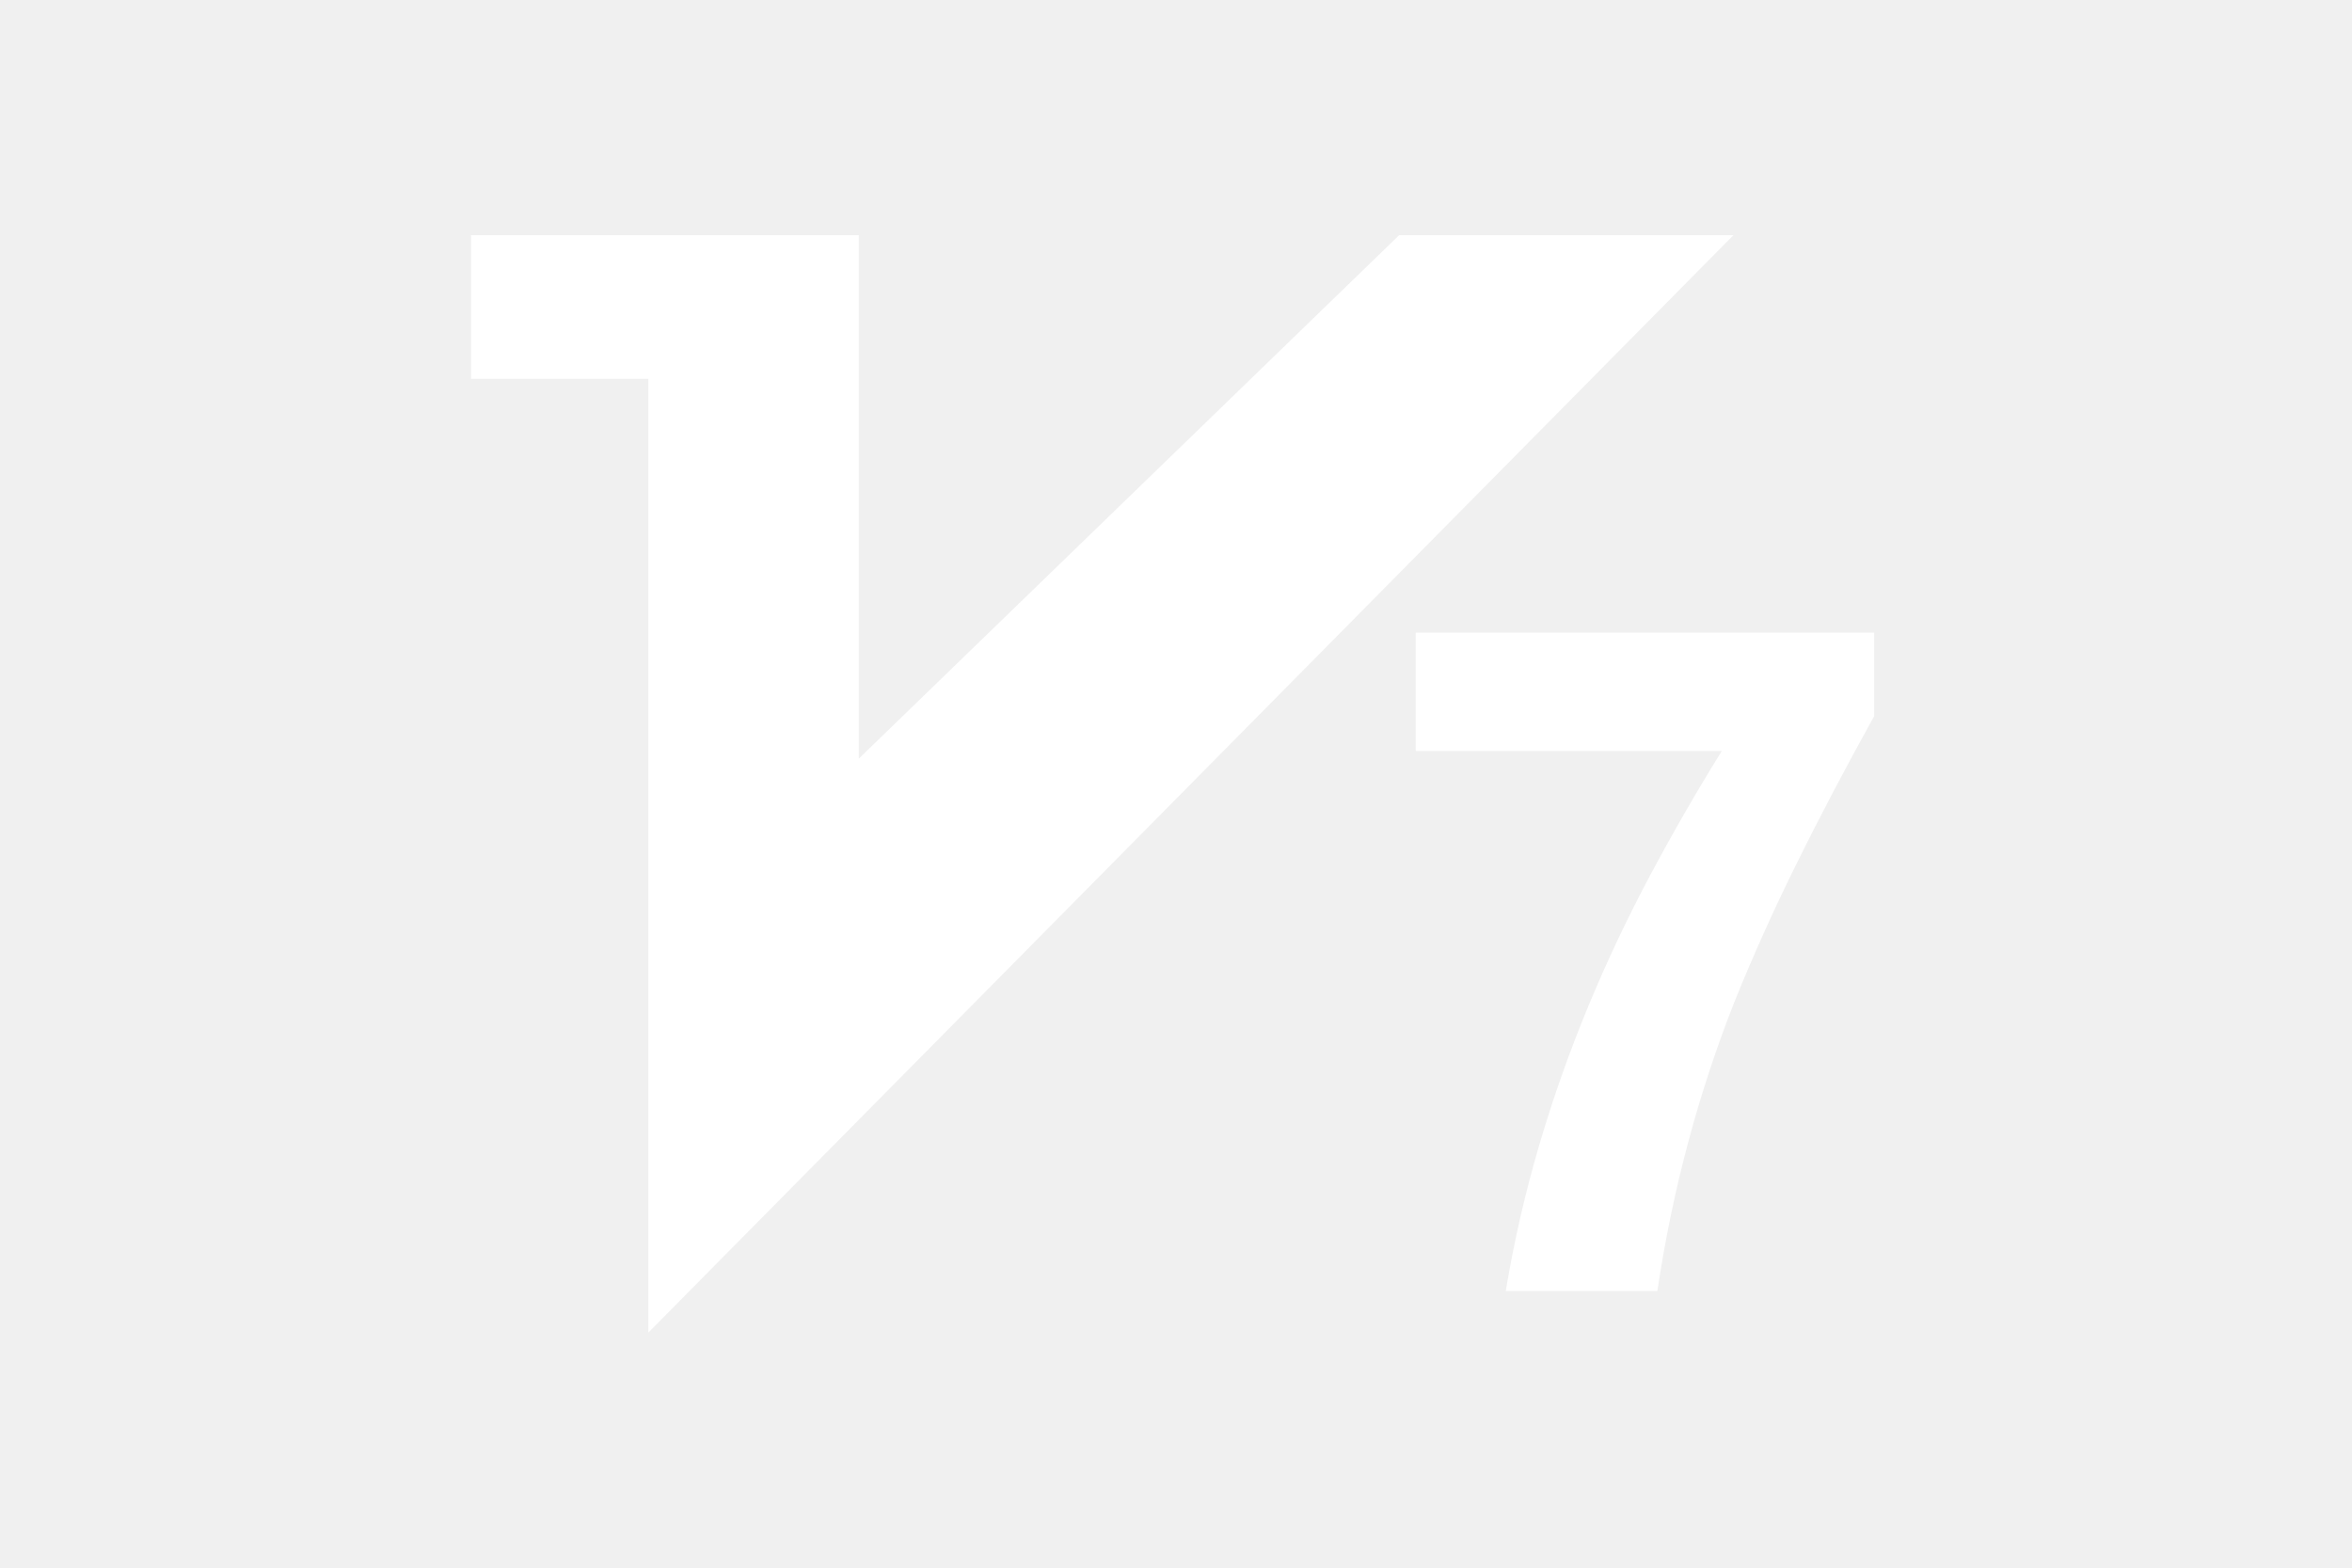
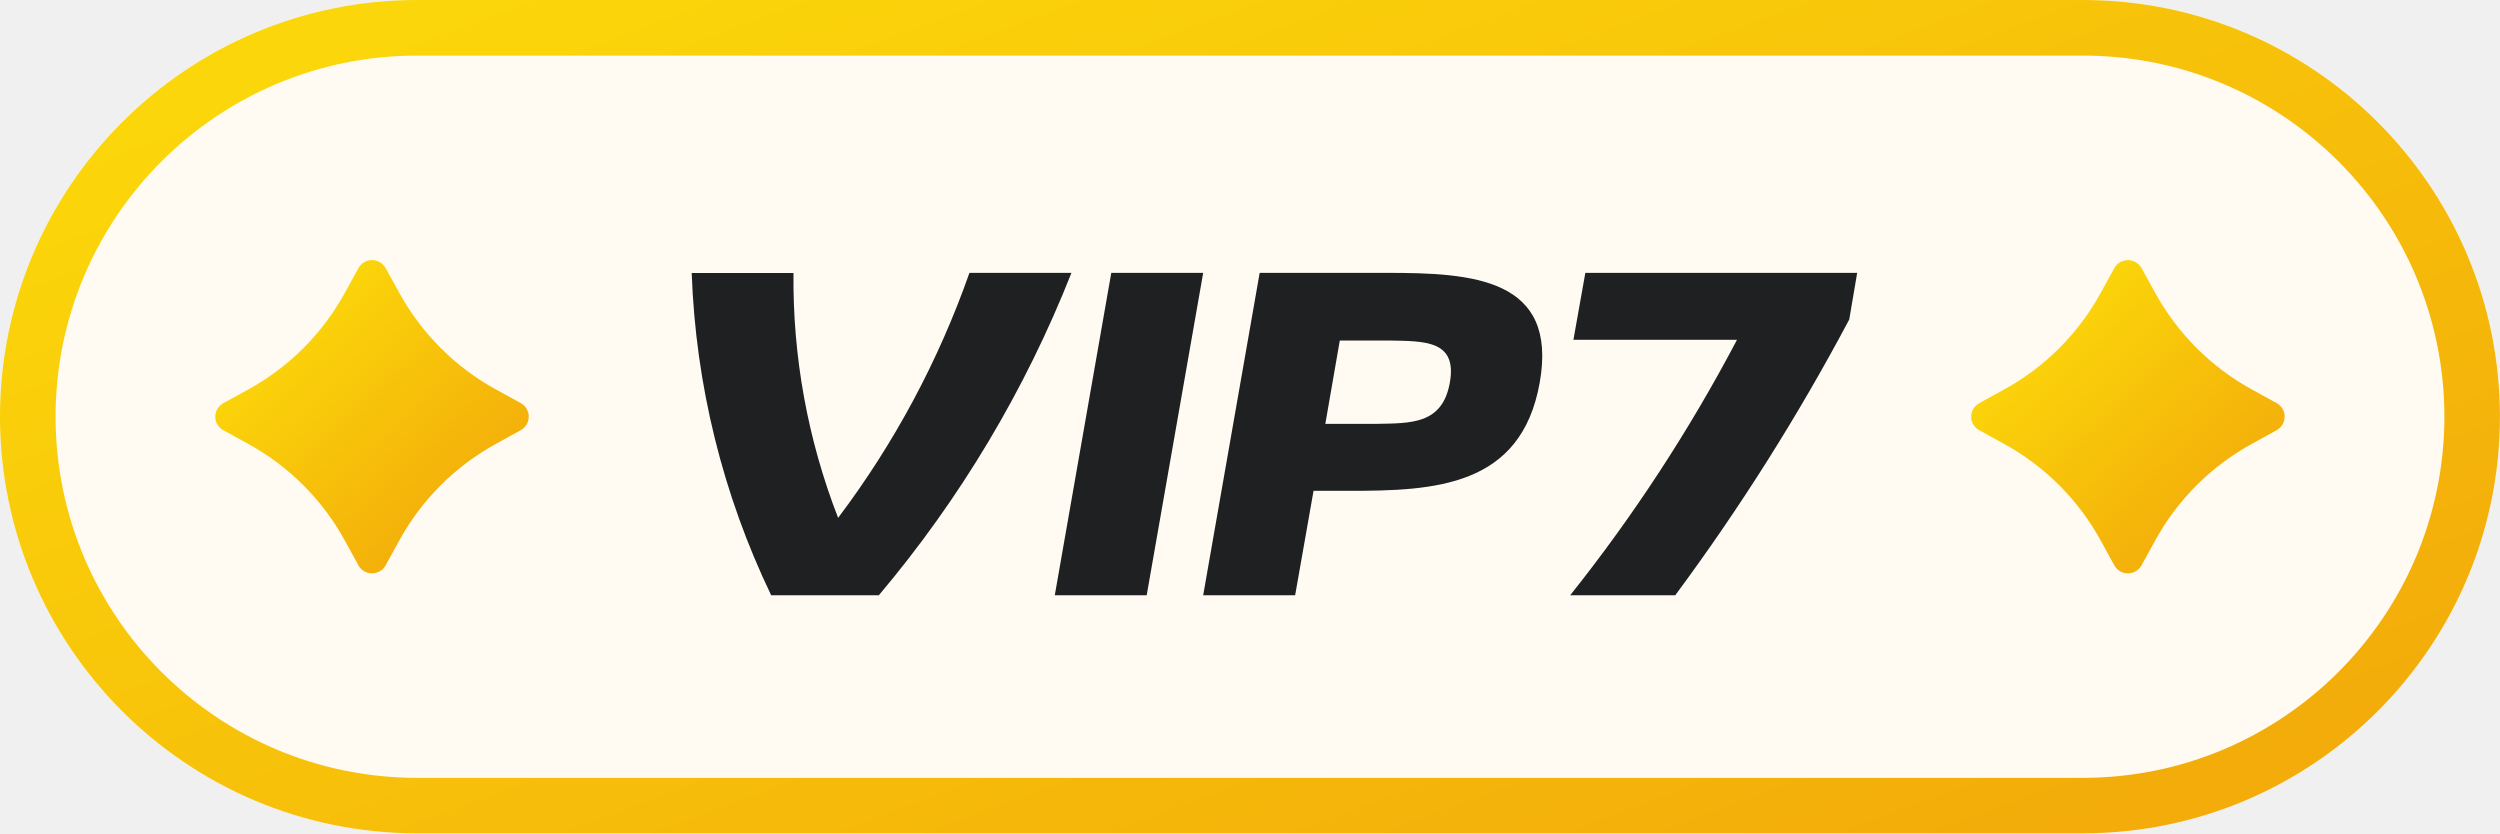
- <svg xmlns="http://www.w3.org/2000/svg" width="15" height="10" viewBox="0 0 15 10">
+ <svg xmlns="http://www.w3.org/2000/svg" xmlns:xlink="http://www.w3.org/1999/xlink" width="42" height="14" viewBox="0 0 42 14">
  <defs>
-     <clipPath id="clip-V7_w">
-       <rect width="15" height="10" />
-     </clipPath>
+     <linearGradient id="linear-gradient" x1="0.071" y1="0.141" x2="0.918" y2="0.896" gradientUnits="objectBoundingBox">
+       <stop offset="0" stop-color="#fbd60a" />
+       <stop offset="1" stop-color="#f3ac0a" />
+     </linearGradient>
+     <linearGradient id="linear-gradient-2" x1="0.196" y1="0.209" x2="0.803" y2="0.853" xlink:href="#linear-gradient" />
  </defs>
-   <g id="V7_w" clip-path="url(#clip-V7_w)">
-     <g id="Group_5198" data-name="Group 5198" transform="translate(752.404 -10549.096)">
-       <path id="Path_8006" data-name="Path 8006" d="M-909.4,10562v.916h1.131V10569l6.92-7h-2.132l-3.446,3.339V10562Z" transform="translate(160 -11.404)" fill="#fff" />
-       <path id="Path_9277" data-name="Path 9277" d="M3.205-3.668q-.281.507-.5.951t-.393.876a8.261,8.261,0,0,0-.29.879,8.489,8.489,0,0,0-.2.962H.855a7.91,7.91,0,0,1,.217-.943,8.847,8.847,0,0,1,.312-.88q.177-.426.393-.831t.456-.791H.281V-4.2H3.205Z" transform="translate(-743.656 10557.331)" fill="#fff" />
+   <g id="小_VIP7" transform="translate(-6037.902 -994)">
+     <g id="Rectangle_62529" data-name="Rectangle 62529" transform="translate(6037.902 994)">
+       <g id="Group_39763" data-name="Group 39763">
+         <path id="Path_51744" data-name="Path 51744" d="M11120.222-5852.444h28a7,7,0,0,1,7,7h0a7,7,0,0,1-7,7h-28a7,7,0,0,1-7-7h0A7,7,0,0,1,11120.222-5852.444Z" transform="translate(-11113.222 5852.444)" fill="#fffbf2" />
+       </g>
+       <g id="Group_39764" data-name="Group 39764">
+         <path id="Path_51745" data-name="Path 51745" d="M11148.221-5838.444h-28a7.008,7.008,0,0,1-7-7,7.008,7.008,0,0,1,7-7h28a7.008,7.008,0,0,1,7,7A7.008,7.008,0,0,1,11148.221-5838.444Zm-28-13.066a6.073,6.073,0,0,0-6.066,6.067,6.074,6.074,0,0,0,6.066,6.067h28a6.075,6.075,0,0,0,6.067-6.067,6.074,6.074,0,0,0-6.067-6.067Z" transform="translate(-11113.222 5852.444)" fill="url(#linear-gradient)" />
+       </g>
+     </g>
+     <path id="Path_51733" data-name="Path 51733" d="M11119.6-5848.062l.227.411a4.108,4.108,0,0,0,1.635,1.635l.411.226a.259.259,0,0,1,.1.353h0a.267.267,0,0,1-.1.1l-.411.227a4.09,4.09,0,0,0-1.635,1.635l-.227.412a.261.261,0,0,1-.354.1.252.252,0,0,1-.1-.1l-.226-.412a4.1,4.1,0,0,0-1.635-1.635l-.412-.227a.256.256,0,0,1-.1-.352h0a.277.277,0,0,1,.1-.1l.412-.226a4.1,4.1,0,0,0,1.635-1.635l.226-.411a.258.258,0,0,1,.351-.1h0A.253.253,0,0,1,11119.6-5848.062Z" transform="translate(-5075.221 6846.563)" fill="url(#linear-gradient-2)" />
+     <path id="Path_51733-2" data-name="Path 51733" d="M11119.6-5848.062l.227.411a4.108,4.108,0,0,0,1.635,1.635l.411.226a.259.259,0,0,1,.1.353h0a.267.267,0,0,1-.1.1l-.411.227a4.09,4.09,0,0,0-1.635,1.635l-.227.412a.261.261,0,0,1-.354.1.252.252,0,0,1-.1-.1l-.226-.412a4.1,4.1,0,0,0-1.635-1.635l-.412-.227a.256.256,0,0,1-.1-.352h0a.277.277,0,0,1,.1-.1l.412-.226a4.1,4.1,0,0,0,1.635-1.635l.226-.411a.258.258,0,0,1,.351-.1h0A.253.253,0,0,1,11119.6-5848.062Z" transform="translate(-5045.722 6846.563)" fill="url(#linear-gradient-2)" />
+     <g id="VIP10" transform="translate(-4951.296 6817.286)" style="isolation: isolate">
+       <path id="Path_51768" data-name="Path 51768" d="M-4.214-5.416A15.2,15.2,0,0,1-6.42-1.3a11.037,11.037,0,0,1-.75-4.114H-8.88A13.623,13.623,0,0,0-7.545,0h1.809A19.506,19.506,0,0,0-2.5-5.416Zm3.927,0H-1.831L-2.78,0h1.544Zm.949,0L-.287,0H1.258l.309-1.754h.6c1.434,0,2.89-.066,3.2-1.82S4.236-5.416,2.8-5.416ZM2.614-2.879H1.765l.243-1.4h.849c.585.011,1.125,0,1,.706S3.2-2.89,2.614-2.879ZM10.7-5.416H6.133l-.2,1.125H8.681A27.3,27.3,0,0,1,5.879,0H7.644a36.633,36.633,0,0,0,2.923-4.633Z" transform="translate(11009.698 -5813.286)" fill="#1f2022" />
    </g>
  </g>
</svg>
